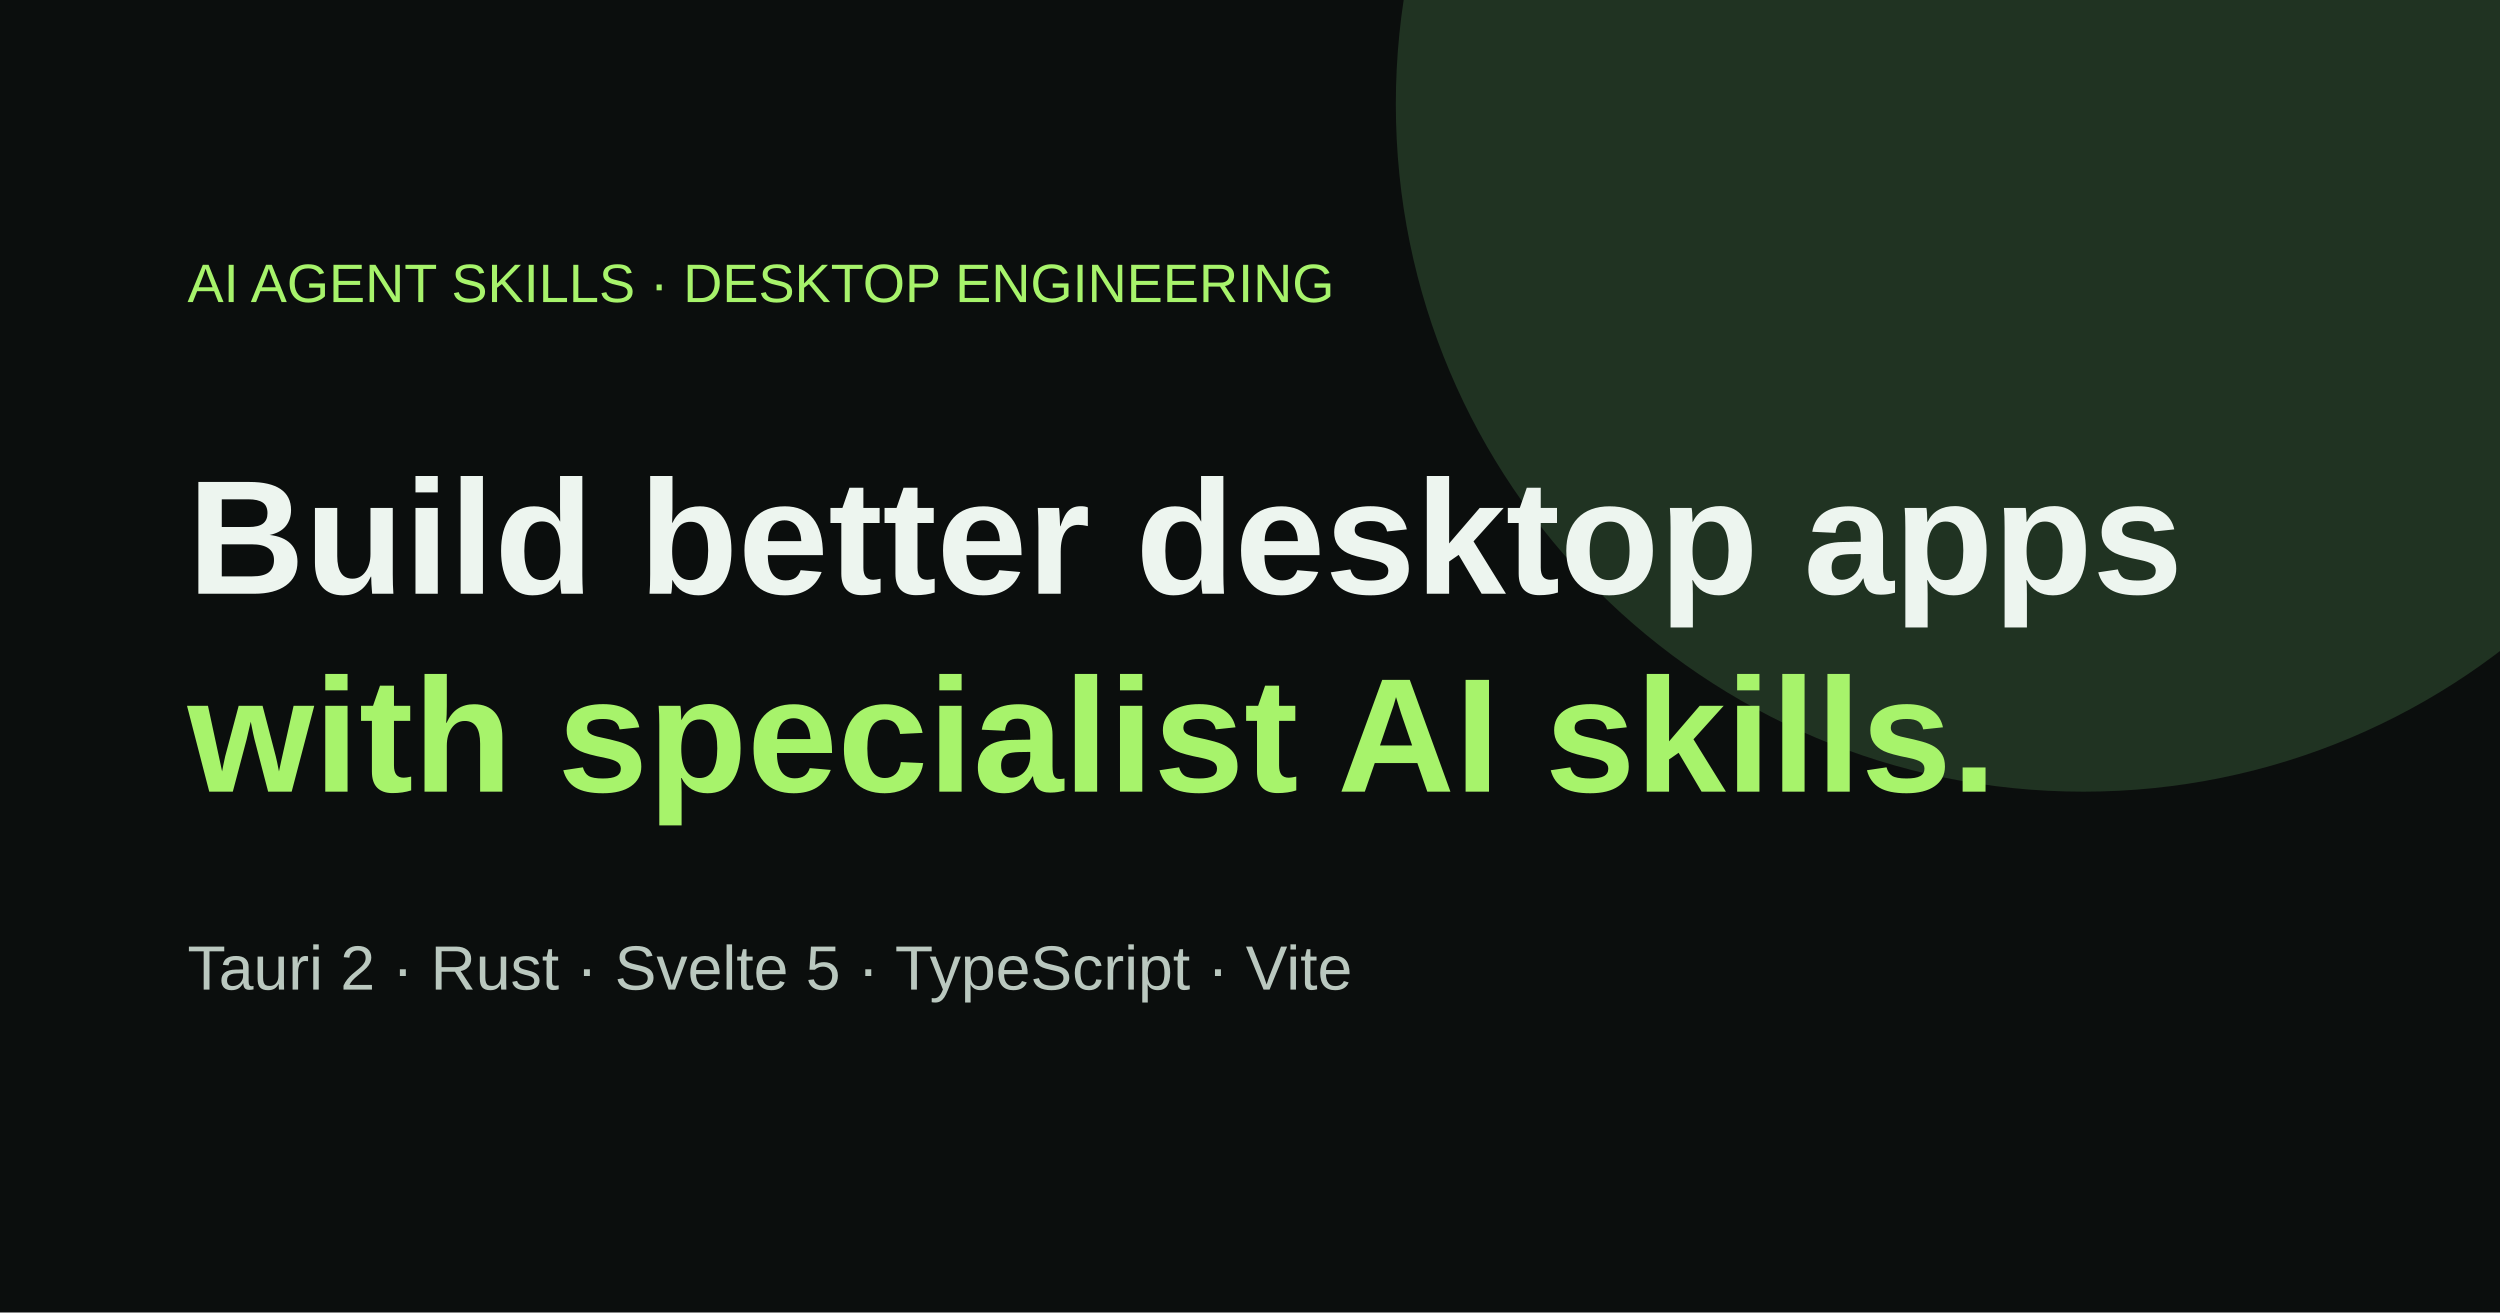
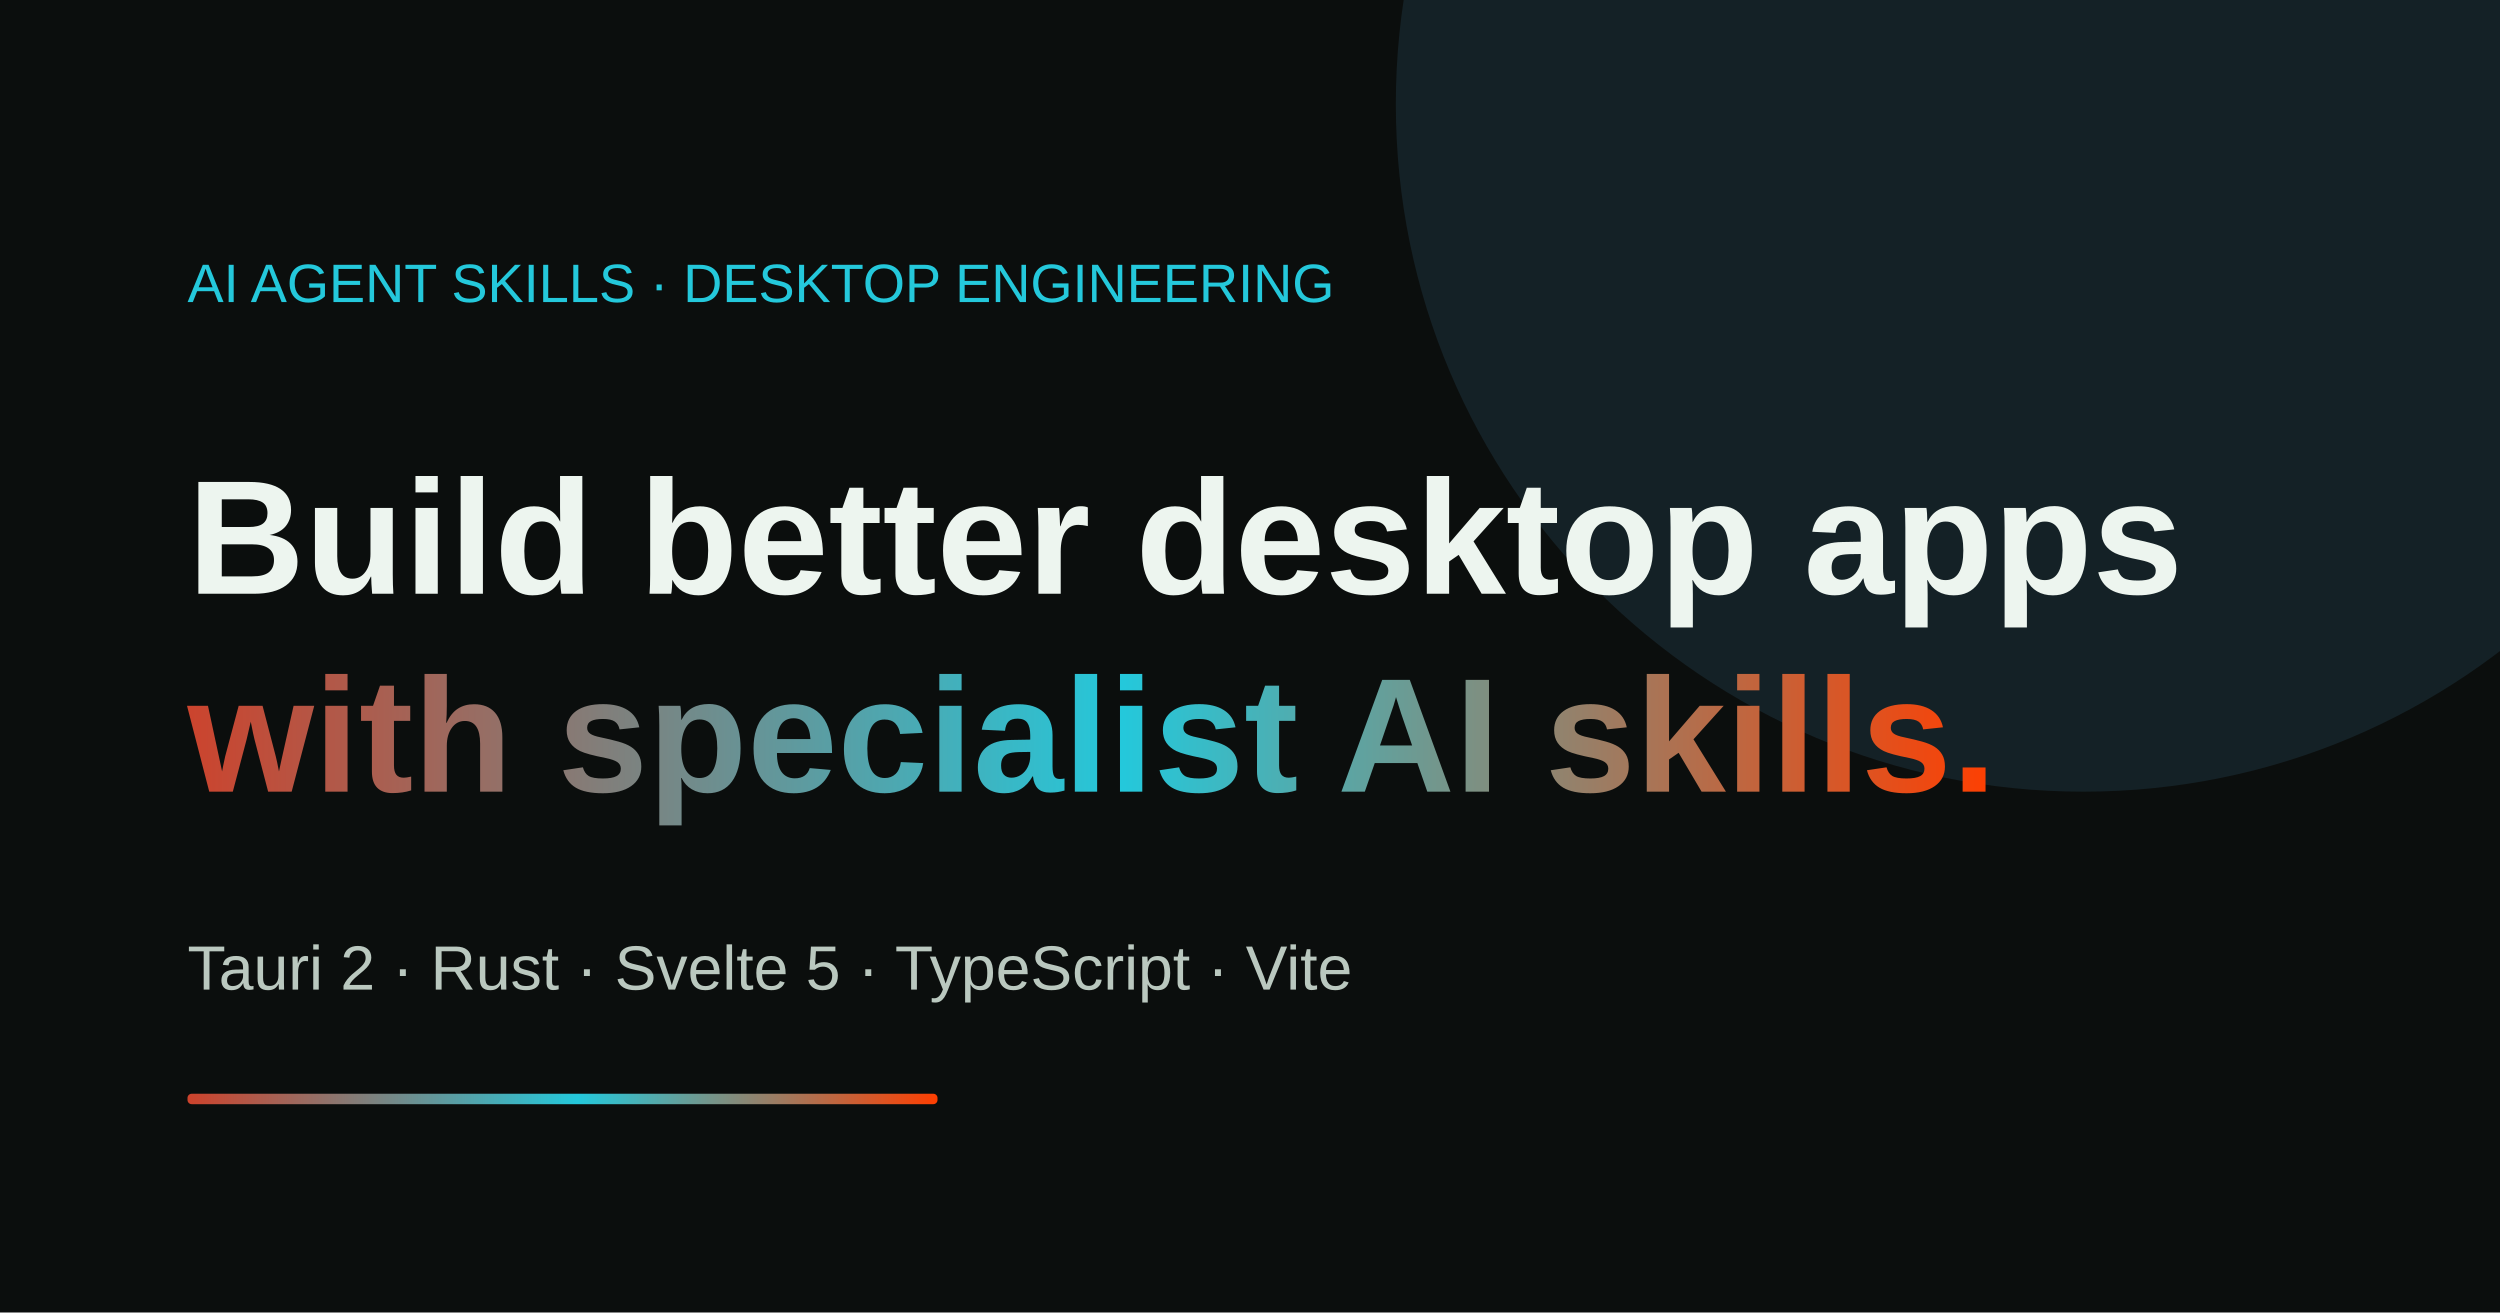
<svg xmlns="http://www.w3.org/2000/svg" width="1200" height="630" viewBox="0 0 1200 630">
+   <defs>
+     <linearGradient id="g" x1="0" x2="1">
+       <stop stop-color="#CE422B" />
+       <stop offset=".52" stop-color="#24C8DB" />
+       <stop offset="1" stop-color="#FF3E00" />
+     </linearGradient>
+   </defs>
  <rect width="1200" height="630" fill="#0b0e0d" />
-   <circle cx="1000" cy="50" r="330" fill="#203322" />
-   <text x="90" y="145" fill="#a7f36b" font-family="Arial" font-size="26">AI AGENT SKILLS · DESKTOP ENGINEERING</text>
+   <circle cx="1000" cy="50" r="330" fill="#142126" />
+   <text x="90" y="145" fill="#24C8DB" font-family="Arial" font-size="26">AI AGENT SKILLS · DESKTOP ENGINEERING</text>
  <text x="90" y="285" fill="#edf5ef" font-family="Arial" font-size="78" font-weight="700">Build better desktop apps</text>
-   <text x="90" y="380" fill="#a7f36b" font-family="Arial" font-size="78" font-weight="700">with specialist AI skills.</text>
+   <text x="90" y="380" fill="url(#g)" font-family="Arial" font-size="78" font-weight="700">with specialist AI skills.</text>
  <text x="90" y="475" fill="#bac8bf" font-family="Arial" font-size="30">Tauri 2 · Rust · Svelte 5 · TypeScript · Vite</text>
+   <rect x="90" y="525" width="360" height="5" rx="2" fill="url(#g)" />
</svg>
